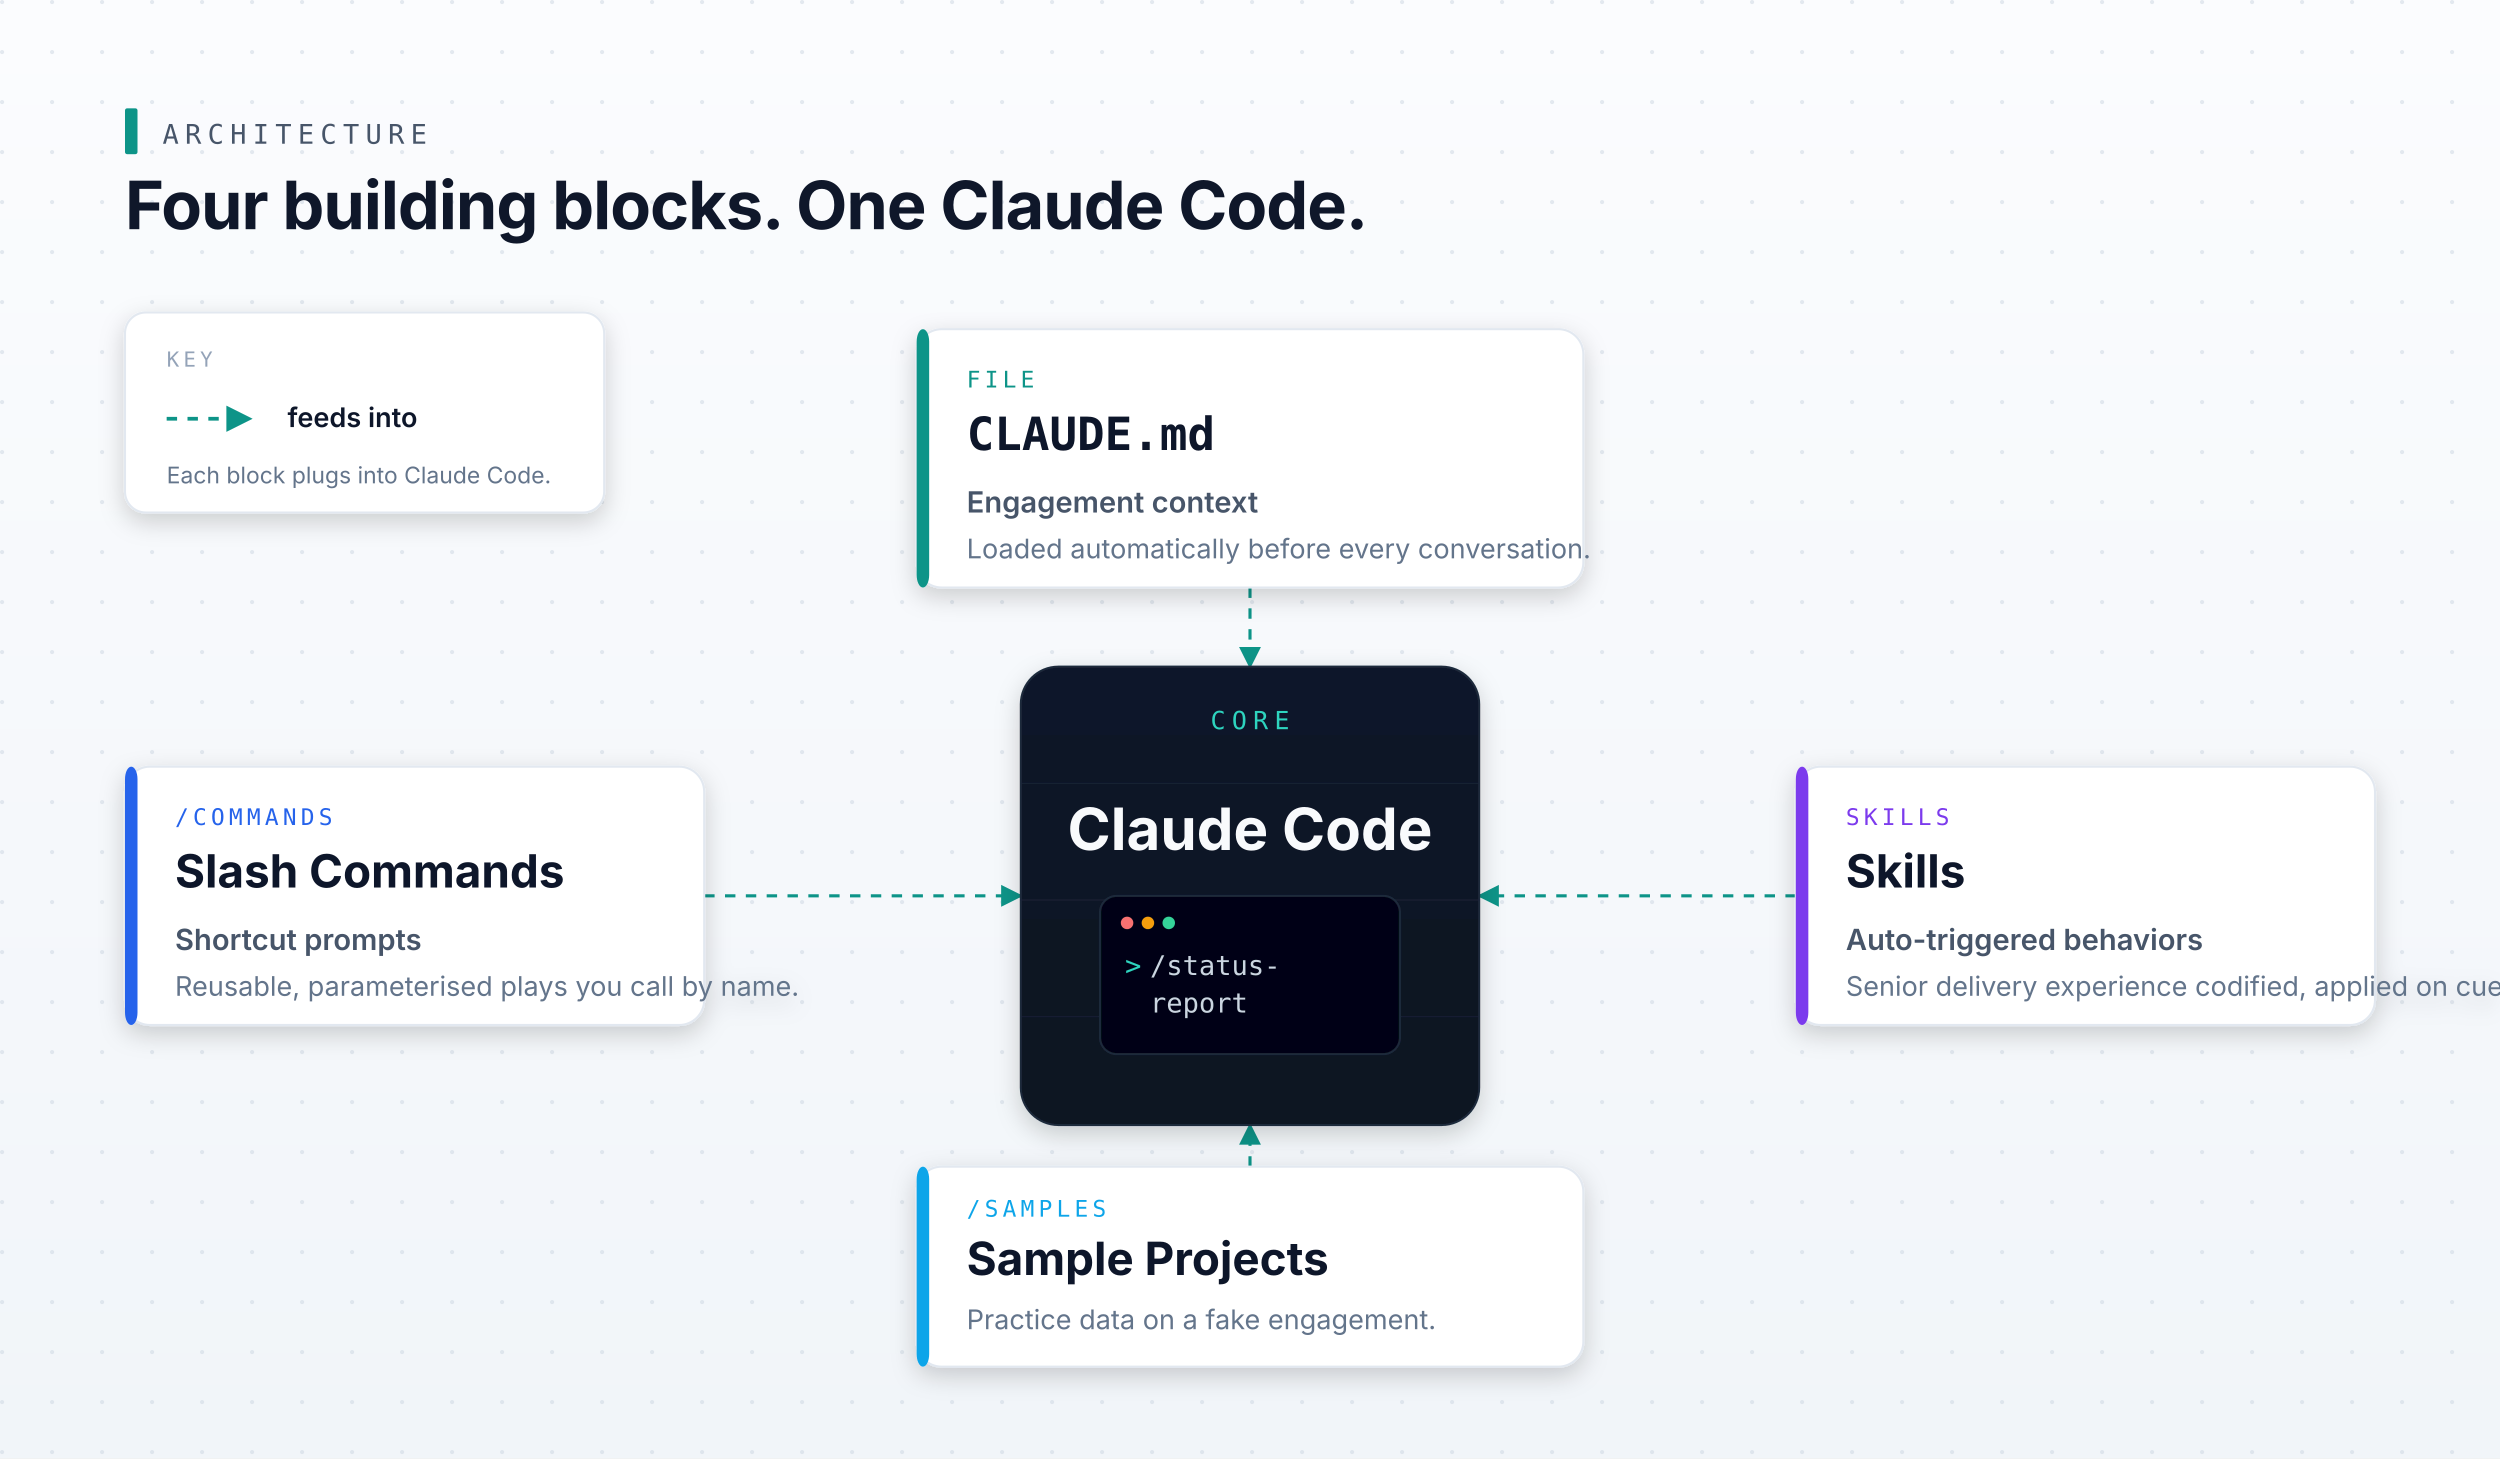
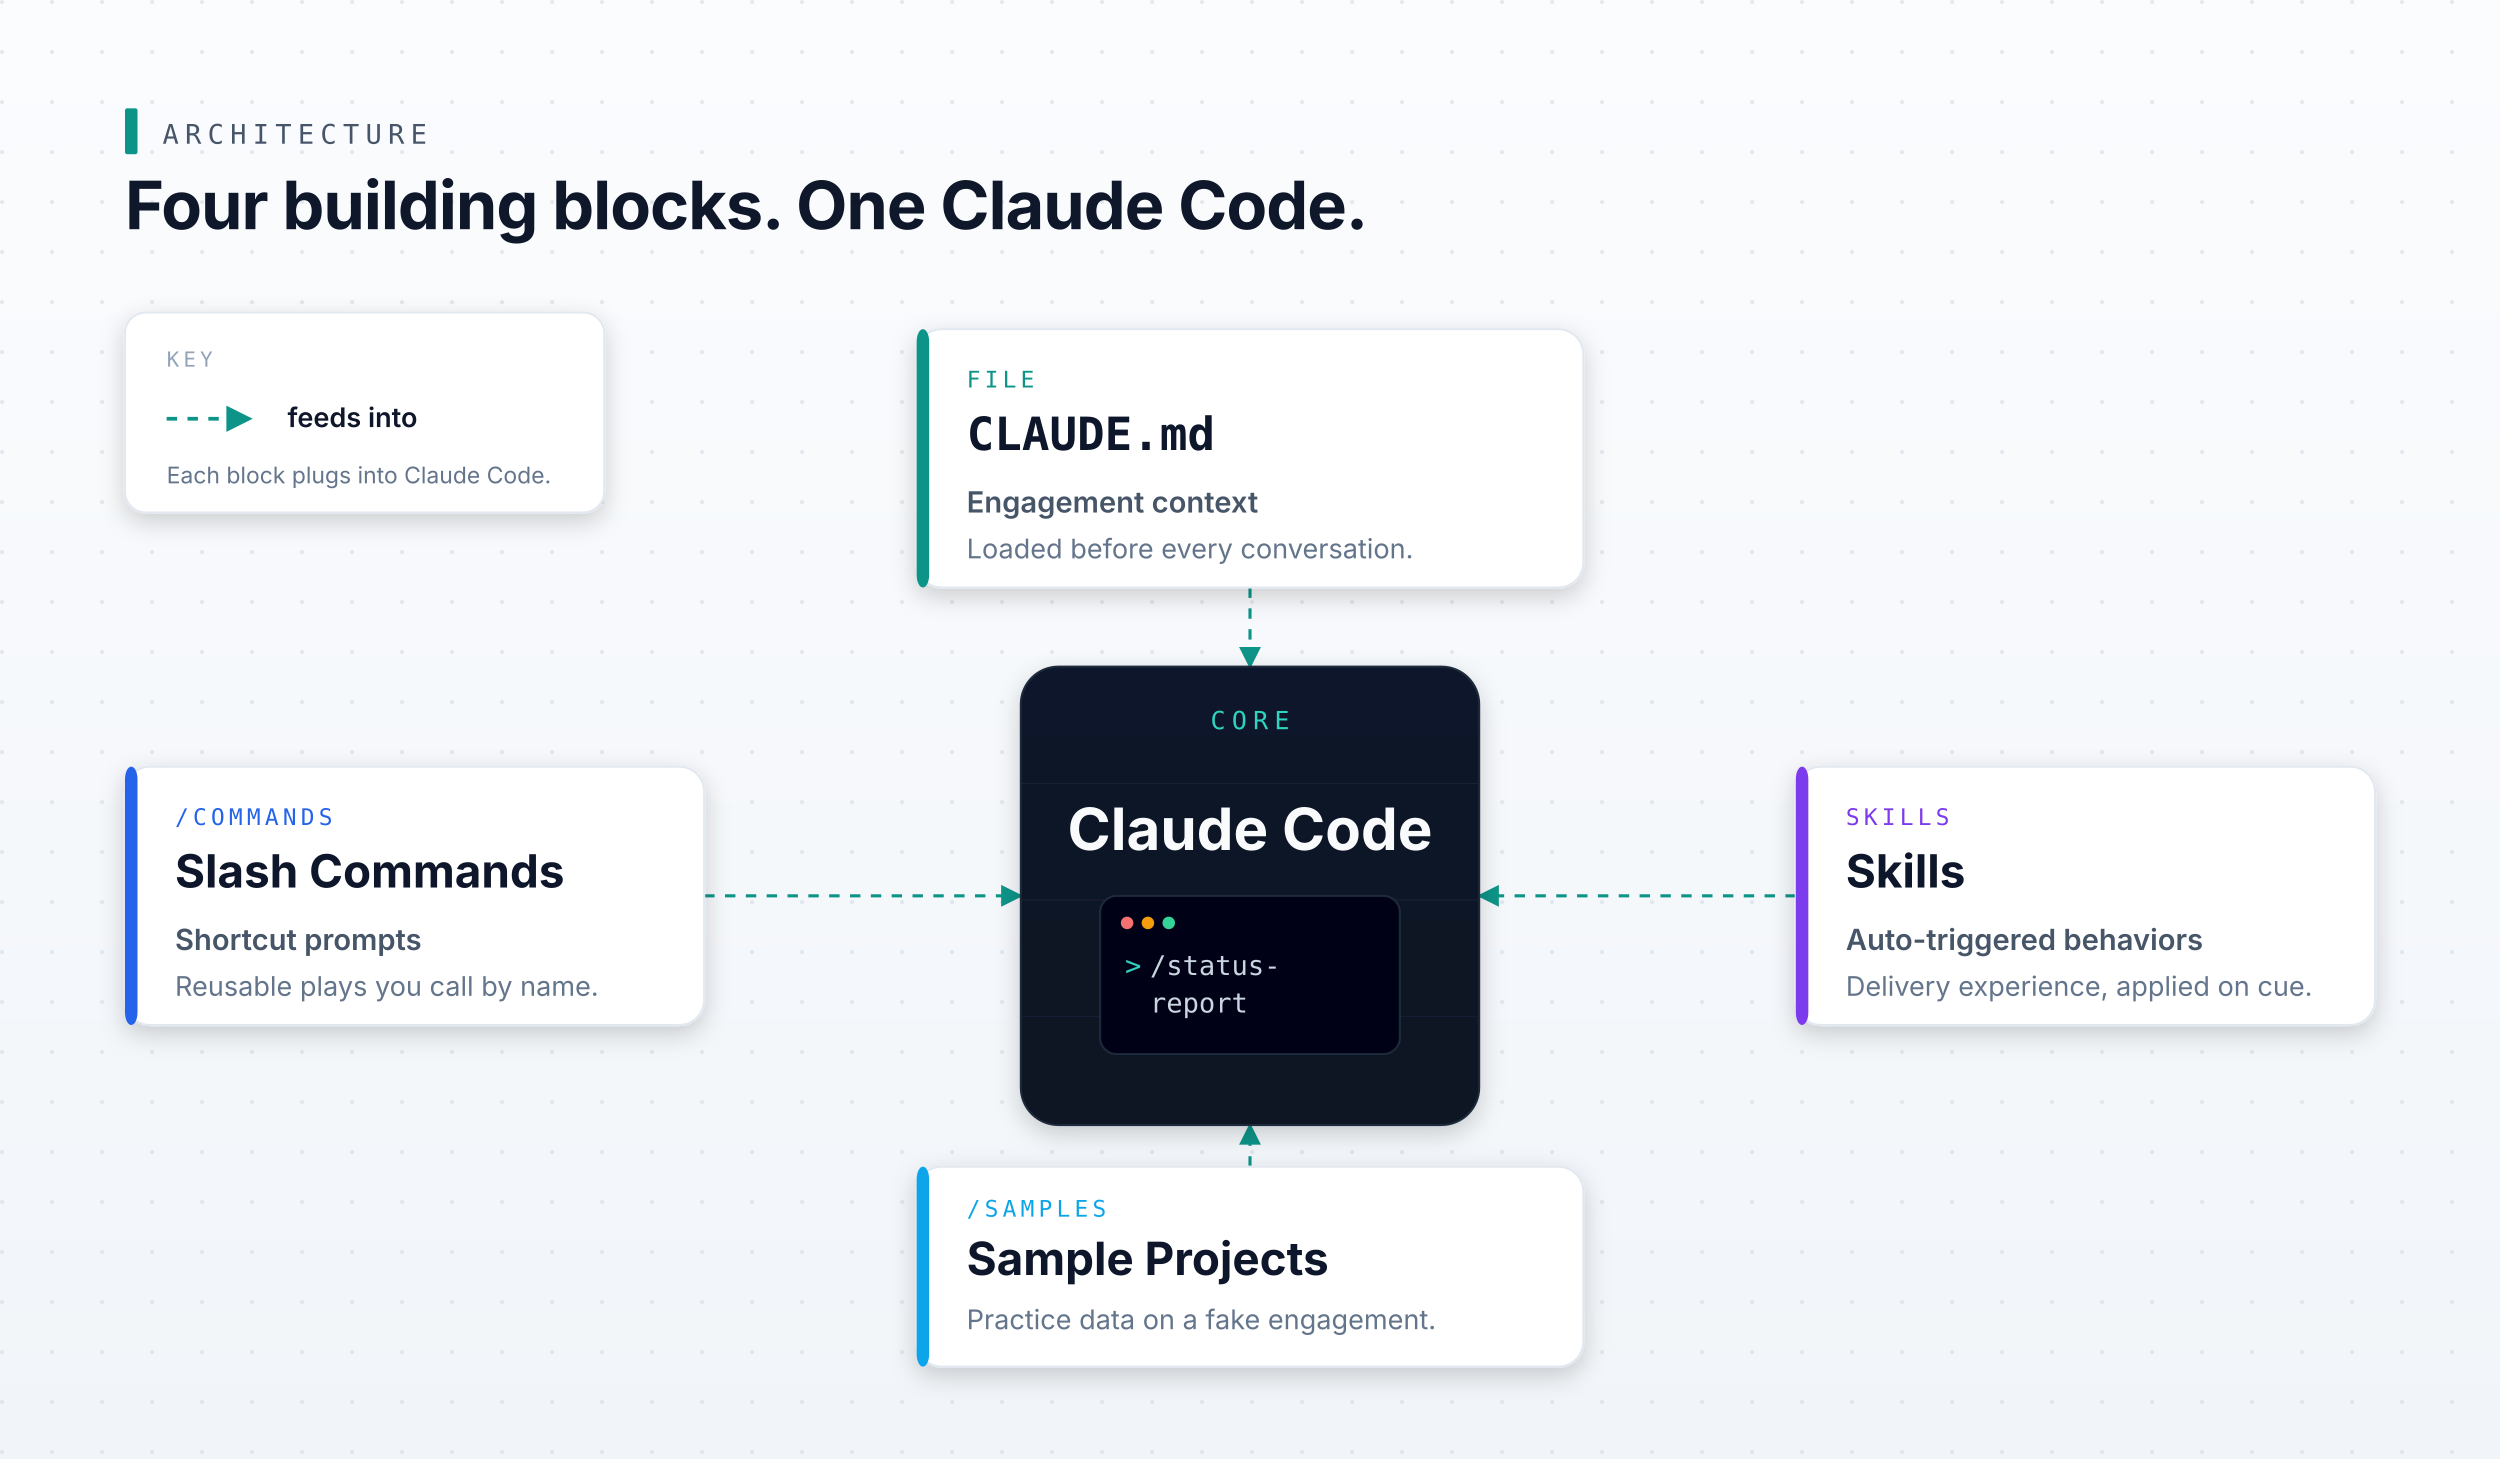
<svg xmlns="http://www.w3.org/2000/svg" viewBox="0 0 1200 700" width="1200" height="700" role="img" aria-label="Four building blocks of the playbook — CLAUDE.md, Slash Commands, Skills, and Sample Projects — feeding into Claude Code">
  <defs>
    <linearGradient id="paper" x1="0" y1="0" x2="0" y2="1">
      <stop offset="0%" stop-color="#FBFCFE" />
      <stop offset="100%" stop-color="#F1F5F9" />
    </linearGradient>
    <linearGradient id="hub" x1="0" y1="0" x2="0" y2="1">
      <stop offset="0%" stop-color="#0F172A" />
      <stop offset="100%" stop-color="#0B1220" />
    </linearGradient>
    <pattern id="dots" x="0" y="0" width="24" height="24" patternUnits="userSpaceOnUse">
      <circle cx="1" cy="1" r="1" fill="#CBD5E1" opacity="0.5" />
    </pattern>
    <marker id="arrow" viewBox="0 0 10 10" refX="9" refY="5" markerWidth="7" markerHeight="7" orient="auto-start-reverse">
      <path d="M0 0 L10 5 L0 10 z" fill="#0F172A" />
    </marker>
    <marker id="arrowTeal" viewBox="0 0 10 10" refX="9" refY="5" markerWidth="7" markerHeight="7" orient="auto-start-reverse">
      <path d="M0 0 L10 5 L0 10 z" fill="#0D9488" />
    </marker>
    <filter id="cardShadow" x="-20%" y="-20%" width="140%" height="140%">
      <feGaussianBlur stdDeviation="6" in="SourceAlpha" />
      <feOffset dy="4" />
      <feComponentTransfer>
        <feFuncA type="linear" slope="0.18" />
      </feComponentTransfer>
      <feMerge>
        <feMergeNode />
        <feMergeNode in="SourceGraphic" />
      </feMerge>
    </filter>
  </defs>
  <rect width="1200" height="700" fill="url(#paper)" />
  <rect width="1200" height="700" fill="url(#dots)" />
  <g transform="translate(60,52)">
    <rect width="6" height="22" fill="#0D9488" rx="1" />
    <text x="18" y="17" font-family="ui-monospace, 'JetBrains Mono', Menlo, monospace" font-size="13" letter-spacing="3" fill="#475569">ARCHITECTURE</text>
    <text x="0" y="58" font-family="Inter, 'Segoe UI', sans-serif" font-weight="700" font-size="32" fill="#0F172A" letter-spacing="-0.5">Four building blocks. One Claude Code.</text>
  </g>
  <g fill="none" stroke="#0D9488" stroke-width="1.5" stroke-dasharray="5 5">
    <line x1="600" y1="282" x2="600" y2="320" marker-end="url(#arrowTeal)" />
    <line x1="338" y1="430" x2="490" y2="430" marker-end="url(#arrowTeal)" />
    <line x1="862" y1="430" x2="710" y2="430" marker-end="url(#arrowTeal)" />
    <line x1="600" y1="560" x2="600" y2="540" marker-end="url(#arrowTeal)" />
  </g>
  <g transform="translate(440,158)" filter="url(#cardShadow)">
    <rect width="320" height="124" rx="12" fill="#FFFFFF" stroke="#E2E8F0" />
    <rect x="0" y="0" width="6" height="124" rx="6" fill="#0D9488" />
    <g transform="translate(24,28)">
      <text font-family="ui-monospace, Menlo, monospace" font-size="11" fill="#0D9488" letter-spacing="2">FILE</text>
      <text y="30" font-family="ui-monospace, 'JetBrains Mono', Menlo, monospace" font-weight="600" font-size="22" fill="#0F172A">CLAUDE.md</text>
      <text y="60" font-family="Inter, sans-serif" font-size="14" fill="#475569" font-weight="600">Engagement context</text>
-       <text y="82" font-family="Inter, sans-serif" font-size="13" fill="#64748B">Loaded automatically before every conversation.</text>
+       <text y="82" font-family="Inter, sans-serif" font-size="13" fill="#64748B">Loaded before every conversation.</text>
    </g>
  </g>
  <g transform="translate(60,368)" filter="url(#cardShadow)">
    <rect width="278" height="124" rx="12" fill="#FFFFFF" stroke="#E2E8F0" />
    <rect x="0" y="0" width="6" height="124" rx="6" fill="#2563EB" />
    <g transform="translate(24,28)">
      <text font-family="ui-monospace, Menlo, monospace" font-size="11" fill="#2563EB" letter-spacing="2">/COMMANDS</text>
      <text y="30" font-family="Inter, sans-serif" font-weight="700" font-size="22" fill="#0F172A">Slash Commands</text>
      <text y="60" font-family="Inter, sans-serif" font-size="14" fill="#475569" font-weight="600">Shortcut prompts</text>
-       <text y="82" font-family="Inter, sans-serif" font-size="13" fill="#64748B">Reusable, parameterised plays you call by name.</text>
+       <text y="82" font-family="Inter, sans-serif" font-size="13" fill="#64748B">Reusable plays you call by name.</text>
    </g>
  </g>
  <g transform="translate(862,368)" filter="url(#cardShadow)">
    <rect width="278" height="124" rx="12" fill="#FFFFFF" stroke="#E2E8F0" />
    <rect x="0" y="0" width="6" height="124" rx="6" fill="#7C3AED" />
    <g transform="translate(24,28)">
      <text font-family="ui-monospace, Menlo, monospace" font-size="11" fill="#7C3AED" letter-spacing="2">SKILLS</text>
      <text y="30" font-family="Inter, sans-serif" font-weight="700" font-size="22" fill="#0F172A">Skills</text>
      <text y="60" font-family="Inter, sans-serif" font-size="14" fill="#475569" font-weight="600">Auto-triggered behaviors</text>
-       <text y="82" font-family="Inter, sans-serif" font-size="13" fill="#64748B">Senior delivery experience codified, applied on cue.</text>
+       <text y="82" font-family="Inter, sans-serif" font-size="13" fill="#64748B">Delivery experience, applied on cue.</text>
    </g>
  </g>
  <g transform="translate(440,560)" filter="url(#cardShadow)">
    <rect width="320" height="96" rx="12" fill="#FFFFFF" stroke="#E2E8F0" />
    <rect x="0" y="0" width="6" height="96" rx="6" fill="#0EA5E9" />
    <g transform="translate(24,24)">
      <text font-family="ui-monospace, Menlo, monospace" font-size="11" fill="#0EA5E9" letter-spacing="2">/SAMPLES</text>
      <text y="28" font-family="Inter, sans-serif" font-weight="700" font-size="22" fill="#0F172A">Sample Projects</text>
      <text y="54" font-family="Inter, sans-serif" font-size="13" fill="#64748B">Practice data on a fake engagement.</text>
    </g>
  </g>
  <g transform="translate(490,320)" filter="url(#cardShadow)">
    <rect width="220" height="220" rx="18" fill="url(#hub)" stroke="#1E293B" />
    <g stroke="#1E293B" stroke-width="0.6" opacity="0.6">
      <line x1="0" y1="56" x2="220" y2="56" />
      <line x1="0" y1="112" x2="220" y2="112" />
      <line x1="0" y1="168" x2="220" y2="168" />
    </g>
    <g transform="translate(0,30)">
      <text x="110" y="0" text-anchor="middle" font-family="ui-monospace, Menlo, monospace" font-size="12" fill="#2DD4BF" letter-spacing="3">CORE</text>
      <text x="110" y="58" text-anchor="middle" font-family="Inter, sans-serif" font-weight="700" font-size="28" fill="#F8FAFC">Claude Code</text>
      <g transform="translate(38,80)" font-family="ui-monospace, Menlo, monospace" font-size="13">
        <rect width="144" height="76" rx="8" fill="#020617" stroke="#1E293B" />
        <g transform="translate(10,10)">
          <circle cx="3" cy="3" r="3" fill="#F87171" />
          <circle cx="13" cy="3" r="3" fill="#F59E0B" />
          <circle cx="23" cy="3" r="3" fill="#34D399" />
        </g>
        <text x="12" y="38" fill="#2DD4BF">&gt;</text>
        <text x="24" y="38" fill="#CBD5E1">/status-</text>
        <text x="24" y="56" fill="#CBD5E1">  report</text>
      </g>
    </g>
  </g>
  <g transform="translate(60,150)" filter="url(#cardShadow)">
    <rect width="230" height="96" rx="10" fill="#FFFFFF" stroke="#E2E8F0" />
    <text x="20" y="26" font-family="ui-monospace, Menlo, monospace" font-size="10" letter-spacing="2" fill="#94A3B8">KEY</text>
    <g transform="translate(20,42)">
      <line x1="0" y1="9" x2="40" y2="9" stroke="#0D9488" stroke-width="1.8" stroke-dasharray="5 5" marker-end="url(#arrowTeal)" />
      <text x="58" y="13" font-family="Inter, sans-serif" font-size="13" fill="#0F172A" font-weight="600">feeds into</text>
    </g>
    <text x="20" y="82" font-family="Inter, sans-serif" font-size="11" fill="#64748B">Each block plugs into Claude Code.</text>
  </g>
</svg>
